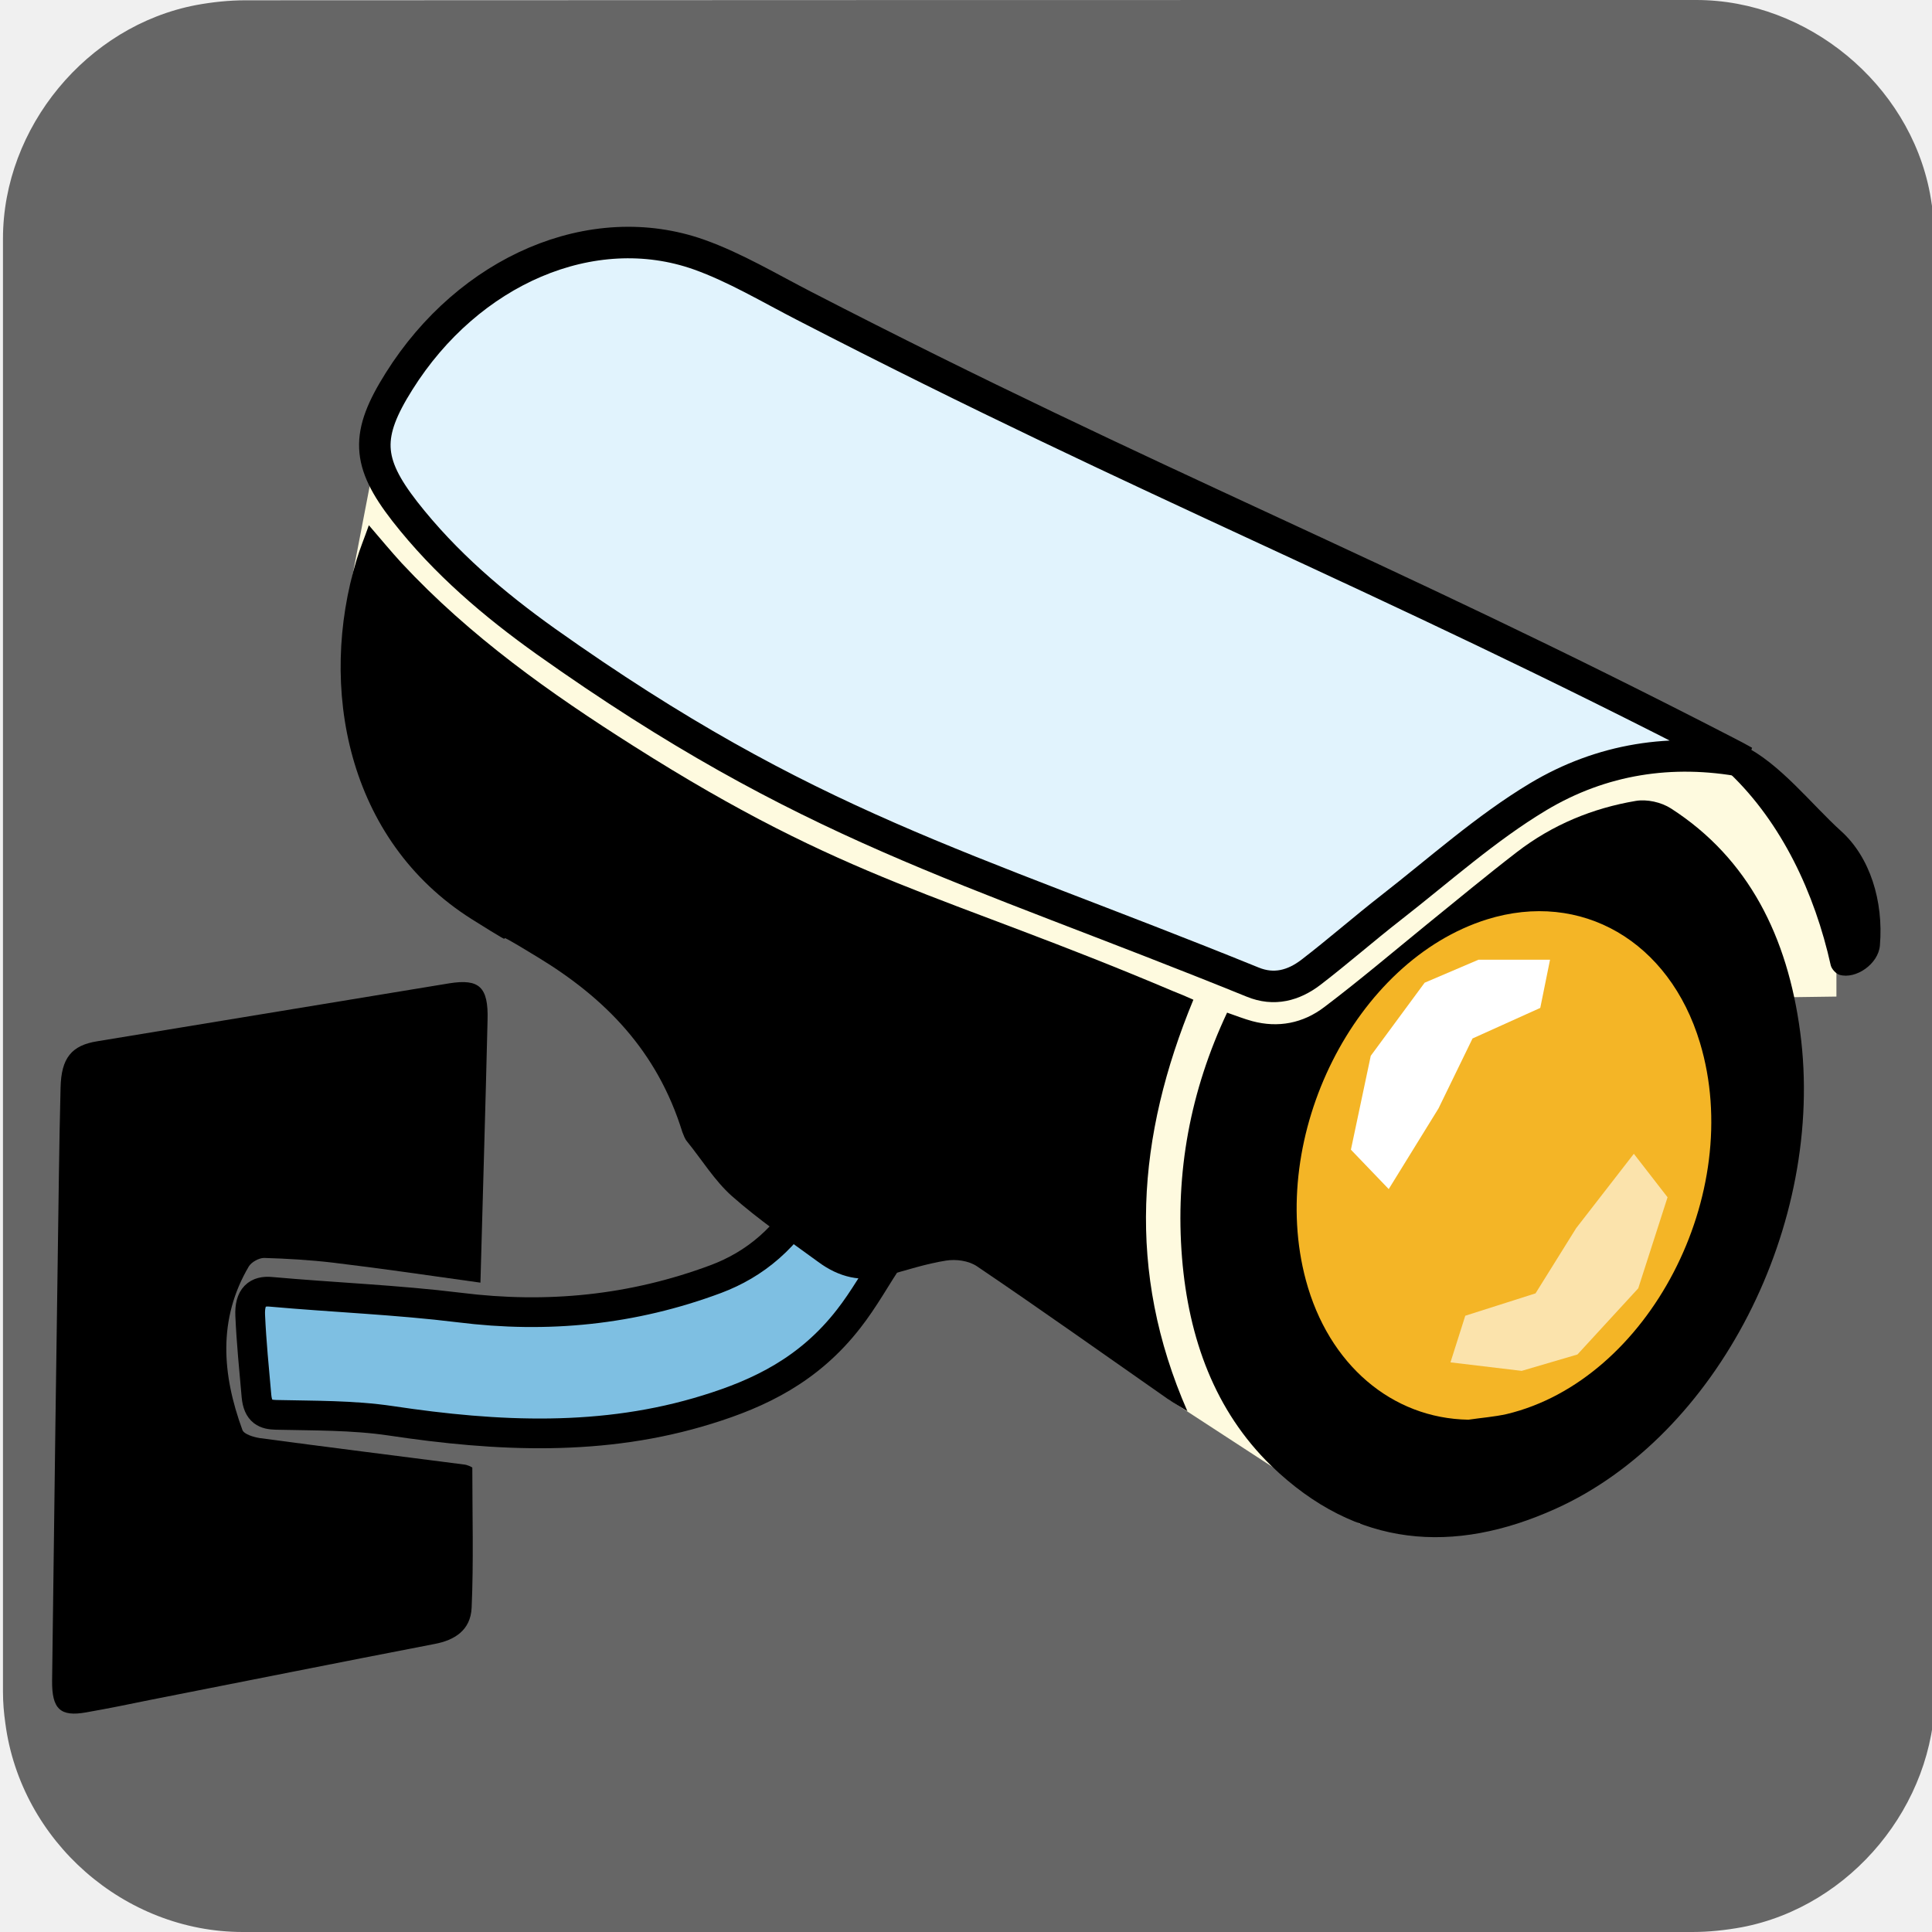
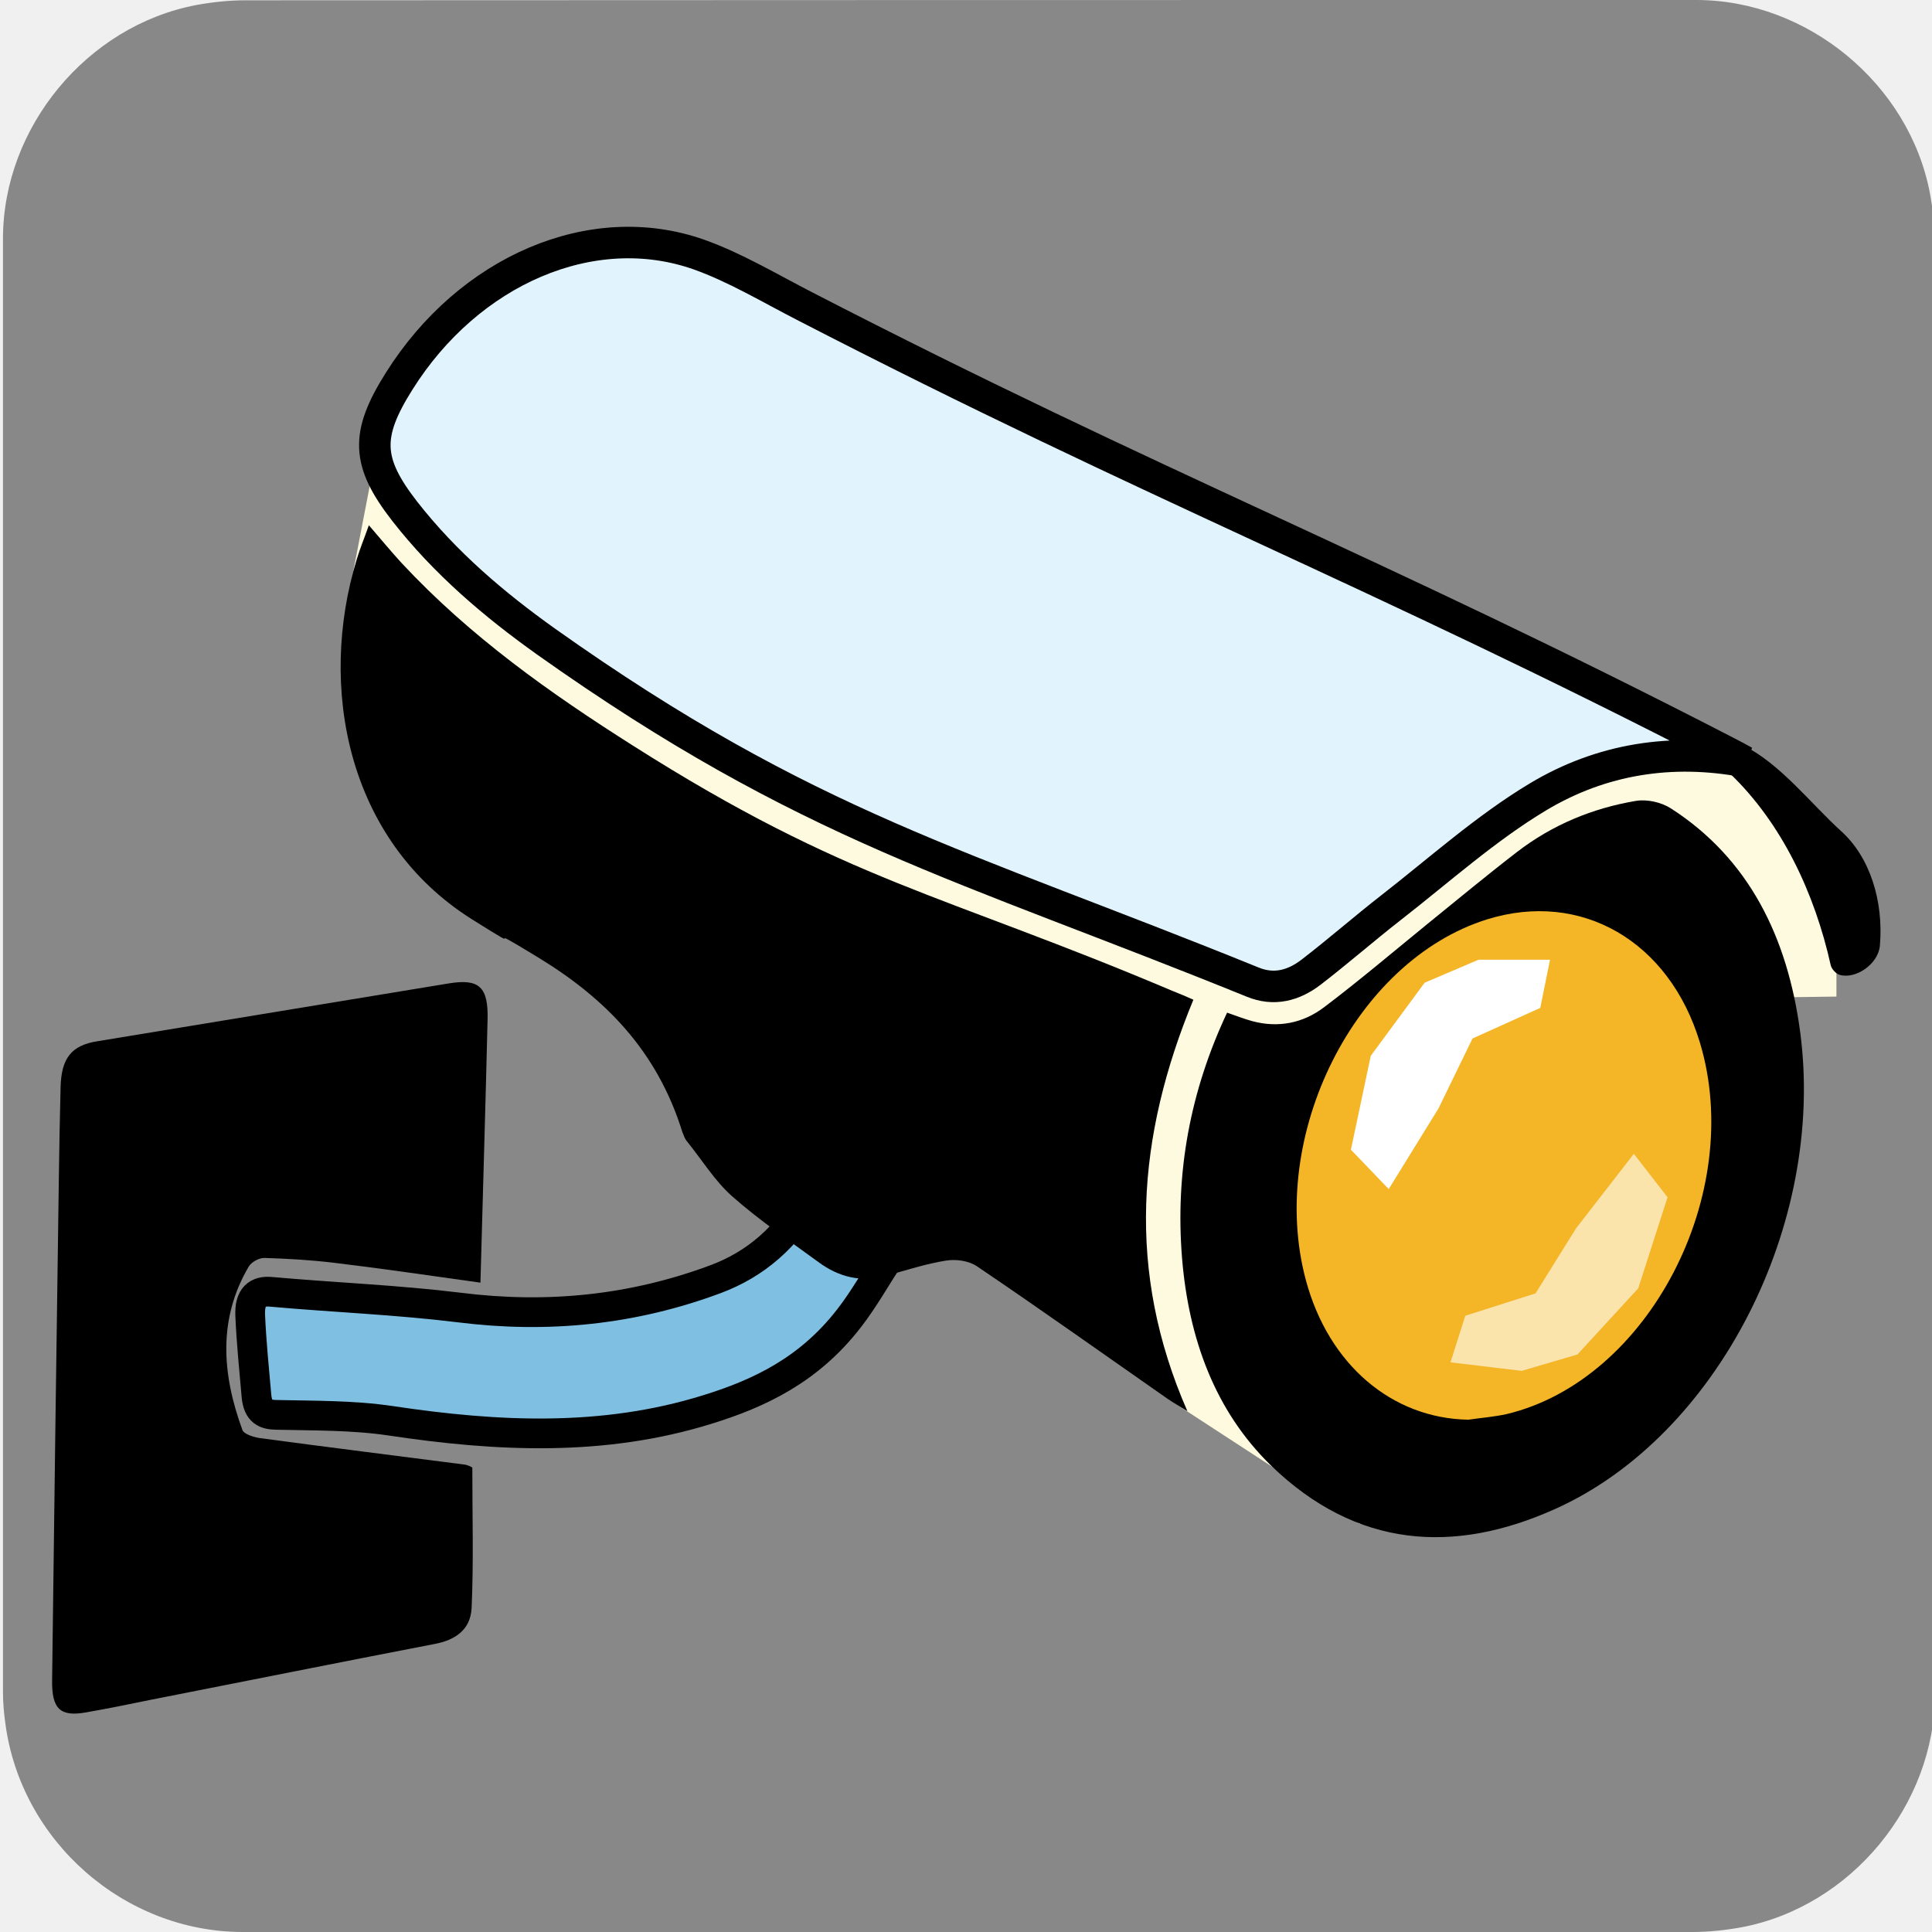
<svg xmlns="http://www.w3.org/2000/svg" viewBox="0 0 650 650" overflow="hidden" preserveAspectRatio="xMidYMid meet" id="eaf-2d8b-0">
  <defs>
    <clipPath id="eaf-2d8b-1">
      <rect x="0" y="0" width="650" height="650" />
    </clipPath>
    <style>#eaf-2d8b-0 * {animation: 7000ms linear infinite normal both running;offset-rotate:0deg}@keyframes eaf-2d8b-2{0%,100%{transform:none;offset-path:path("m258.051 413.195l1.388 2.112l-1.388 -2.112")}}@keyframes eaf-2d8b-3{0%{offset-distance:0%;animation-timing-function:ease-in-out}42.86%{offset-distance:50%;animation-timing-function:ease-in-out}85.71%,100%{offset-distance:100%}}@keyframes eaf-2d8b-4{0%{transform:rotate(0);animation-timing-function:ease-in-out}42.86%{transform:rotate(20deg);animation-timing-function:ease-in-out}85.71%,100%{transform:rotate(0)}}@keyframes eaf-2d8b-5{0%{transform:scale(1.06,1.06);animation-timing-function:ease-in-out}42.86%{transform:scale(1.0179,1);animation-timing-function:ease-in-out}85.71%,100%{transform:scale(1.06,1.06)}}@keyframes eaf-2d8b-6{0%,100%{transform:translate(-286.1707px,-425px)}}</style>
  </defs>
  <g clip-path="url('#eaf-2d8b-1')" style="isolation: isolate;">
    <g>
-       <path fill="#666666" d="m651 325.1c0 81.6 0 163.1 0 244.7c0 37.4 -28.2 71.6 -65 78.6c-5.5 1 -11.1 1.6 -16.6 1.6c-162.6 0 -325.2 0 -487.7 0c-39.9 0 -74.7 -30.6 -79.9 -70.2c-0.5 -3.5 -0.8 -7 -0.8 -10.6c0 -163 0 -326 0 -488.9c0 -37.4 28.2 -71.6 65 -78.6c5.4 -1 11.1 -1.6 16.6 -1.6c162.7 -0.1 325.4 -0.1 488.1 -0.1c37.4 0 71.6 28.2 78.6 65c1 5.4 1.6 11.1 1.6 16.6c0.1 81.2 0.1 162.3 0.1 243.5l0 0l0 0z" />
+       <path fill="#888888" d="m651 325.1c0 81.6 0 163.1 0 244.7c0 37.4 -28.2 71.6 -65 78.6c-5.5 1 -11.1 1.6 -16.6 1.6c-162.6 0 -325.2 0 -487.7 0c-39.9 0 -74.7 -30.6 -79.9 -70.2c-0.5 -3.5 -0.8 -7 -0.8 -10.6c0 -163 0 -326 0 -488.9c0 -37.4 28.2 -71.6 65 -78.6c5.4 -1 11.1 -1.6 16.6 -1.6c162.7 -0.1 325.4 -0.1 488.1 -0.1c37.4 0 71.6 28.2 78.6 65c1 5.4 1.6 11.1 1.6 16.6c0.1 81.2 0.1 162.3 0.1 243.5l0 0l0 0z" />
      <path fill="#000000" d="m155.5 444.8c-15 -2.1 -29.3 -4.2 -43.5 -5.9c-6.8 -0.8 -13.6 -1.2 -20.4 -1.4c-1.5 0 -3.7 1.2 -4.5 2.5c-9.2 15.6 -7.9 31.9 -1.9 48.3c0.5 1.3 3.3 2.1 5.1 2.4c20.1 2.7 40.2 5.2 60.3 7.8c1.1 0.1 2.2 0.7 2.5 0.9c0 14.1 0.4 27.7 -0.2 41.4c-0.3 6.7 -5.1 9.6 -10.9 10.7c-28 5.4 -55.9 11 -83.9 16.5c-6.3 1.3 -12.7 2.6 -19 3.7c-7.7 1.4 -10.2 -1 -10.1 -9.4c0.6 -49.6 1.3 -99.3 2 -148.9c0.1 -8.7 0.3 -17.4 0.5 -26.2c0.2 -8.7 3.2 -12.5 10.9 -13.7c34.7 -5.7 69.3 -11.4 103.9 -17.1c8.8 -1.4 11.6 1 11.3 10.9c-0.6 25.6 -1.4 51.3 -2.1 77.5z" transform="matrix(1.1392 0 0 1.1392 -15.5068 -75.1813)" />
      <path fill="#7ebfe2" stroke="#000000" stroke-width="10" d="m276 411.4c8.7 7 16.9 13.7 26.3 21.2c-5 7.7 -9.2 15.2 -14.2 21.6c-13.4 17.3 -30.1 25.2 -47.6 30.6c-35 10.9 -70.6 9.2 -106.5 3.8c-12.8 -1.9 -25.7 -1.7 -38.6 -2c-3.5 -0.1 -6.1 -0.9 -6.6 -6.4c-0.8 -9 -1.7 -18 -2.1 -27c-0.3 -6.4 2.5 -8.4 6.9 -8c21.2 1.9 42.4 2.7 63.5 5.3c29.5 3.7 58.2 0.9 86.3 -9.6c13 -4.9 24.1 -13.8 32.6 -29.5z" transform="translate(-2.5189 -10.5887)" />
      <g transform="matrix(1.06 0 0 1.06 -45.2902 -37.3047)" style="animation-name: eaf-2d8b-2, eaf-2d8b-3, eaf-2d8b-4, eaf-2d8b-5, eaf-2d8b-6; animation-composition: replace, add, add, add, add;">
        <polygon points="164.9,164.4 154.4,218.9 288.9,325.9 404.4,351.8 392.4,446.2 413.6,479.3 474.4,518.9 444.1,402.4 467.3,361.2 510.2,326.8 573.9,313.1 604,351.8 625.6,351.5 625.6,314.5 590.9,273.9" fill="#fefadf" />
        <path fill="#e1f3fd" stroke="#000000" stroke-width="10" d="m596.4 276.9c-23 -4.3 -45.3 -0.9 -65.5 11.2c-16.5 9.9 -31.3 23.2 -46.7 35.2c-8.6 6.7 -16.8 13.9 -25.4 20.5c-5.5 4.2 -11.7 5.9 -18.5 3.1c-92.6 -37.6 -141 -49 -224.3 -108.1c-16.4 -11.7 -31.9 -24.8 -44.8 -41.3c-12.2 -15.7 -12.5 -24.3 -1.8 -41.3c22.1 -35.2 61.3 -52.2 95.2 -40.2c11.5 4.1 22.3 10.6 33.4 16.3c111.6 57.6 181.2 84 292.8 141.6c2 1 3.8 2 5.6 3z" />
        <path fill="#000000" d="m421.5 352.5c-17.9 43.3 -21.4 86.1 -1.9 130.6c-2.7 -1.7 -4.4 -2.6 -6.1 -3.8c-20.2 -14.1 -40.3 -28.4 -60.7 -42.2c-2.7 -1.8 -6.7 -2.3 -9.8 -1.8c-6.4 1 -12.7 3.1 -19 4.8c-7.9 2.2 -15 0.5 -21.6 -4.4c-9.3 -6.8 -18.8 -13.3 -27.4 -20.9c-5.4 -4.8 -9.5 -11.5 -14.2 -17.3c-0.7 -0.8 -1.1 -2 -1.5 -3c-8 -25.8 -24.5 -42.5 -45.9 -55.5c-21.6 -13.2 0.5 1.4 -21 -12.1c-39.7 -25.1 -48.7 -73.8 -36.5 -114c1 -3.4 2.4 -6.7 3.9 -11c3.8 4.4 7 8.3 10.4 12c21.8 23.4 47.3 41.4 73.5 58c68.2 43.3 98 46.8 171.4 77.9c2 0.8 4 1.6 6.4 2.7z" />
        <path fill="#000000" d="m432.2 356.6c2.9 1 5.4 2 8 2.7c8.2 2.2 16.1 0.7 22.9 -4.5c11.1 -8.4 21.7 -17.4 32.5 -26.2c9.5 -7.7 18.9 -15.5 28.5 -22.9c11.4 -8.8 24.2 -14 37.8 -16.3c3.6 -0.6 8.1 0.4 11.2 2.4c24.7 15.9 37 40.8 41 71c8.1 61 -26.3 128.2 -77.7 151.3c-32.2 14.5 -63.1 12.5 -90.2 -13.7c-17.9 -17.4 -26.2 -40.4 -28.3 -65.9c-2.2 -27.2 2.6 -53 14.3 -77.9zm76.7 107.4c3.1 -0.5 6.3 -0.7 9.3 -1.4c34.4 -8.3 57.8 -53.3 46.8 -89.9c-7.4 -24.6 -28.8 -37 -51.6 -29.9c-32 10 -53.3 52.4 -43.9 87.4c5.5 20.4 20.8 33.4 39.4 33.8z" />
        <path fill="#000000" d="m595 278.8c11.6 5.6 21.7 18.7 31.1 27.2c9.1 8.2 13.5 22.1 12.3 36.3c-0.5 5.9 -7.7 10.8 -12.8 9.3c-1.1 -0.3 -2.5 -1.8 -2.8 -3c-5.1 -23 -15.6 -45.2 -32 -60.9c0.3 -0.7 3.9 -8.3 4.2 -8.9z" transform="translate(1 -7)" />
        <path fill="#f4b526" d="m508.8 485.8c-24.3 -0.4 -44.4 -17.5 -51.6 -44.3c-12.3 -45.8 15.6 -101.4 57.5 -114.5c29.9 -9.3 57.9 6.9 67.6 39.2c14.4 47.9 -16.3 107 -61.3 117.8c-4 0.9 -8.2 1.2 -12.2 1.8z" />
        <polyline points="512,339.8 494.9,347.1 477.8,370.3 471.5,400.1 483.5,412.6 499.3,387 510.1,364.8 531.6,355.1 534.7,339.8" fill="#fff" />
        <polyline points="525.7,470.3 543.4,465.1 562.7,444.1 572,415.2 561.3,401.4 543,425 530.1,445.7 507.8,452.8 503.1,467.6" fill="#fff" opacity="0.62" />
      </g>
    </g>
  </g>
</svg>
